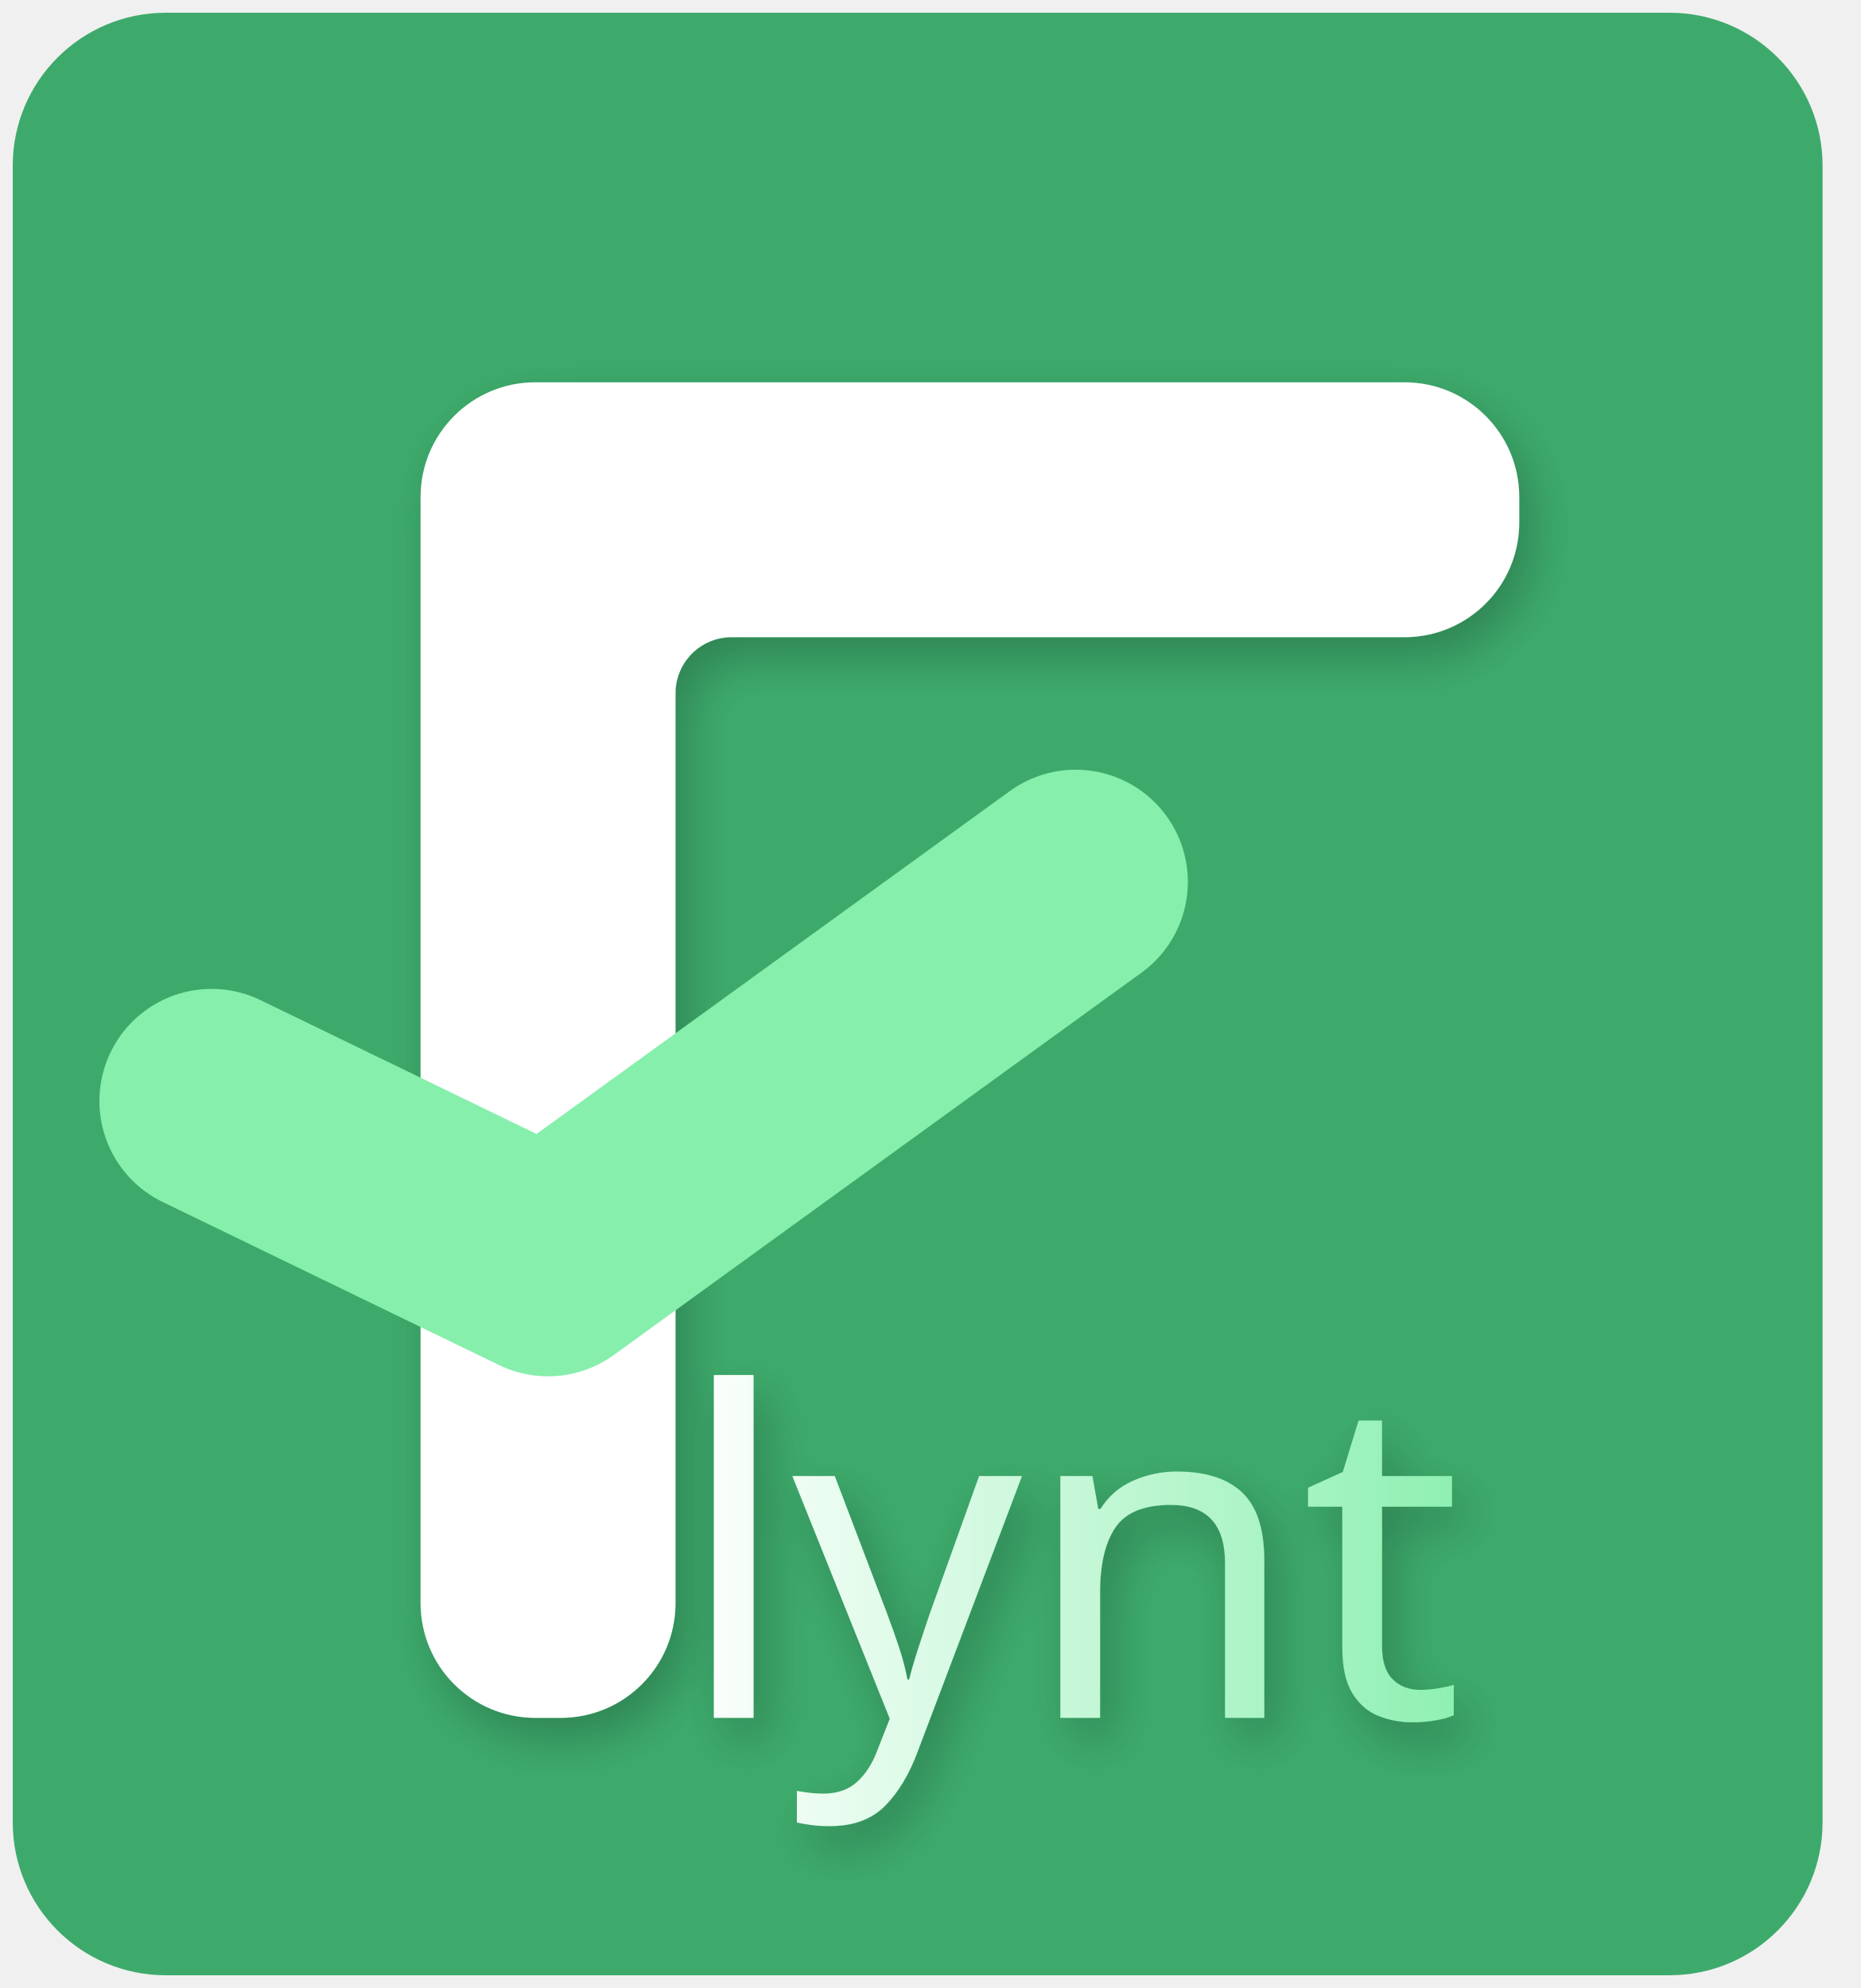
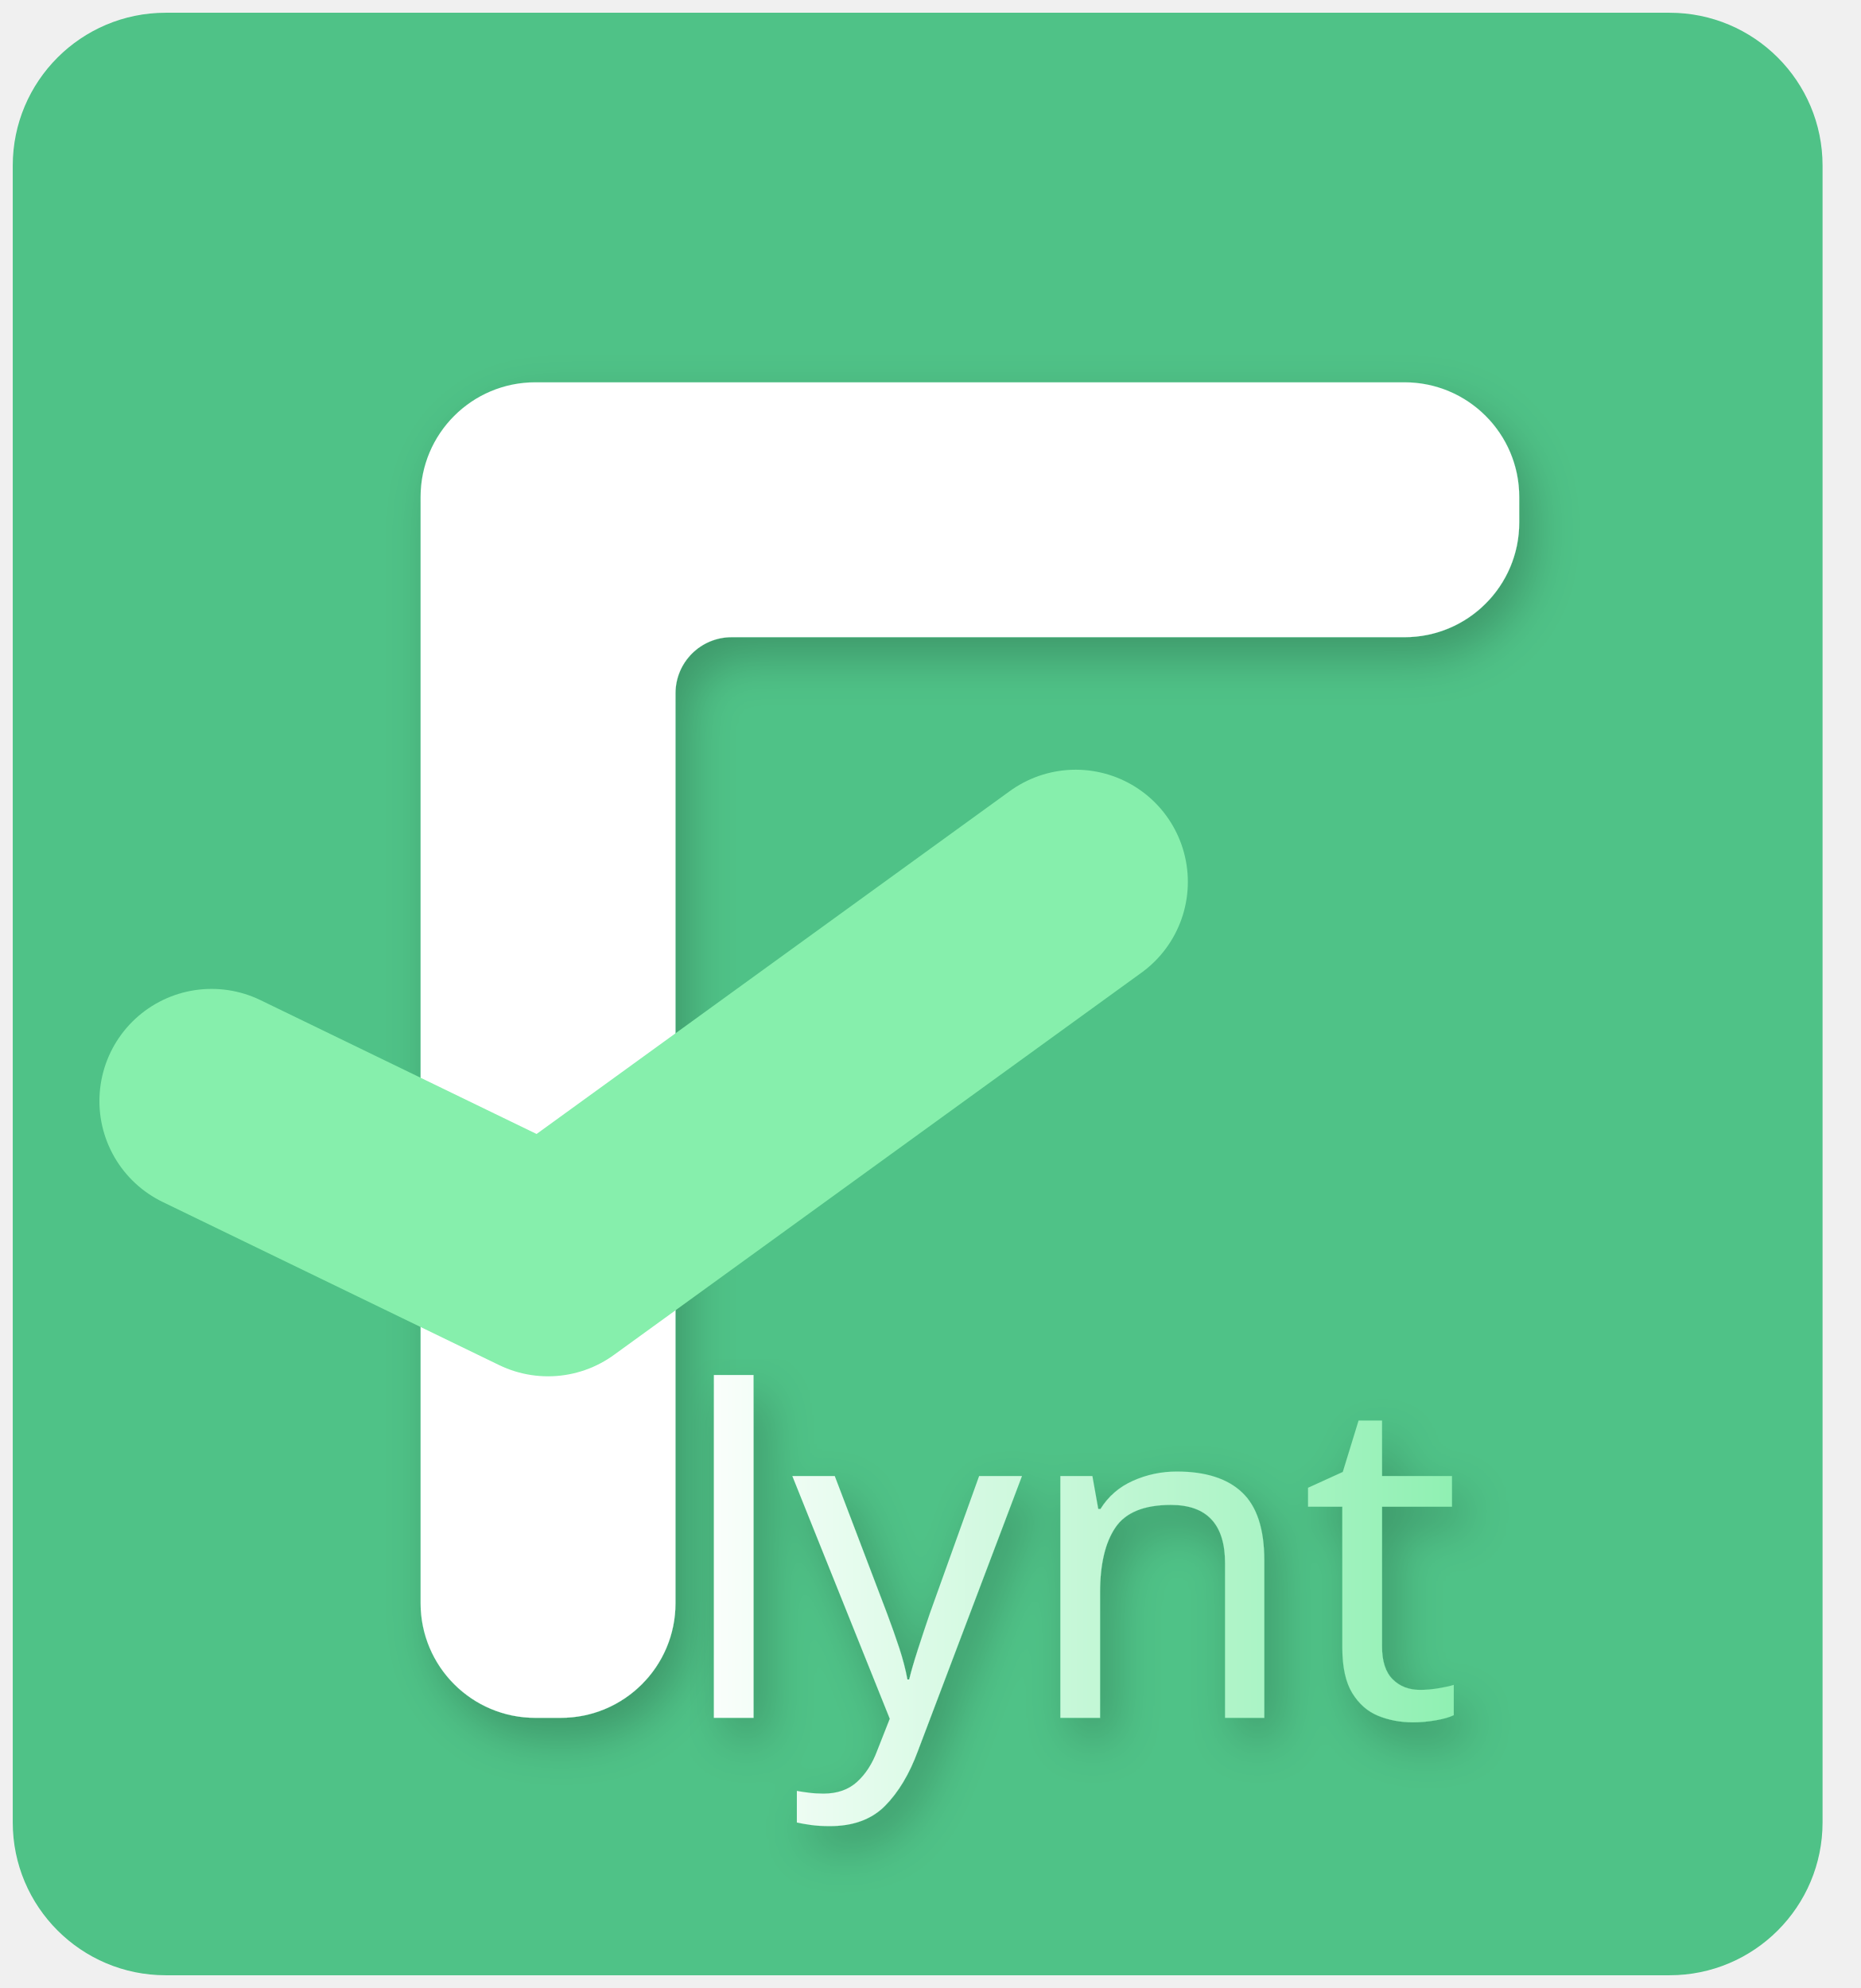
<svg xmlns="http://www.w3.org/2000/svg" viewBox="55 150 730 780" width="730" height="780">
  <defs>
    <style>@font-face{font-family:"OSEB";src:url("https://fonts.gstatic.com/s/opensans/v40/memSYaGs126MiZpBA-UvWbX2vVnXBbObj2OVZyOOSr4dVJWUgsiZ0B4gaVI.woff2") format("woff2");font-weight:800;}</style>
    <linearGradient id="grad" gradientUnits="userSpaceOnUse" x1="320" y1="0" x2="651" y2="0">
      <stop offset="0%" stop-color="#FFFFFF" />
      <stop offset="100%" stop-color="#86EFAC" />
    </linearGradient>
    <filter id="sh" x="-5%" y="-8%" width="118%" height="130%">
      <feDropShadow dx="5" dy="8" stdDeviation="9" flood-color="#000000" flood-opacity="0.22" />
    </filter>
  </defs>
-   <rect x="60" y="155" width="710" height="770" rx="60" fill="#3DAA6B" />
+   <rect x="60" y="155" width="710" height="770" rx="60" fill="#4FC287" />
  <path d="M 220,345 A 45,45 0,0,1 265,300            L 606,300 A 45,45 0,0,1 651,345            L 651,355 A 45,45 0,0,1 606,400            L 342,400 A 22,22 0,0,0 320,422            L 320,779 A 45,45 0,0,1 275,824            L 265,824 A 45,45 0,0,1 220,779            Z" fill="white" filter="url(#sh)" />
  <path d="M 138,582 L 270,646 L 477,496" stroke="#86EFAC" stroke-width="88" stroke-linecap="round" stroke-linejoin="round" fill="none" />
  <text x="320" y="824" font-family="OSEB" font-size="177" fill="url(#grad)" filter="url(#sh)">lynt</text>
</svg>
